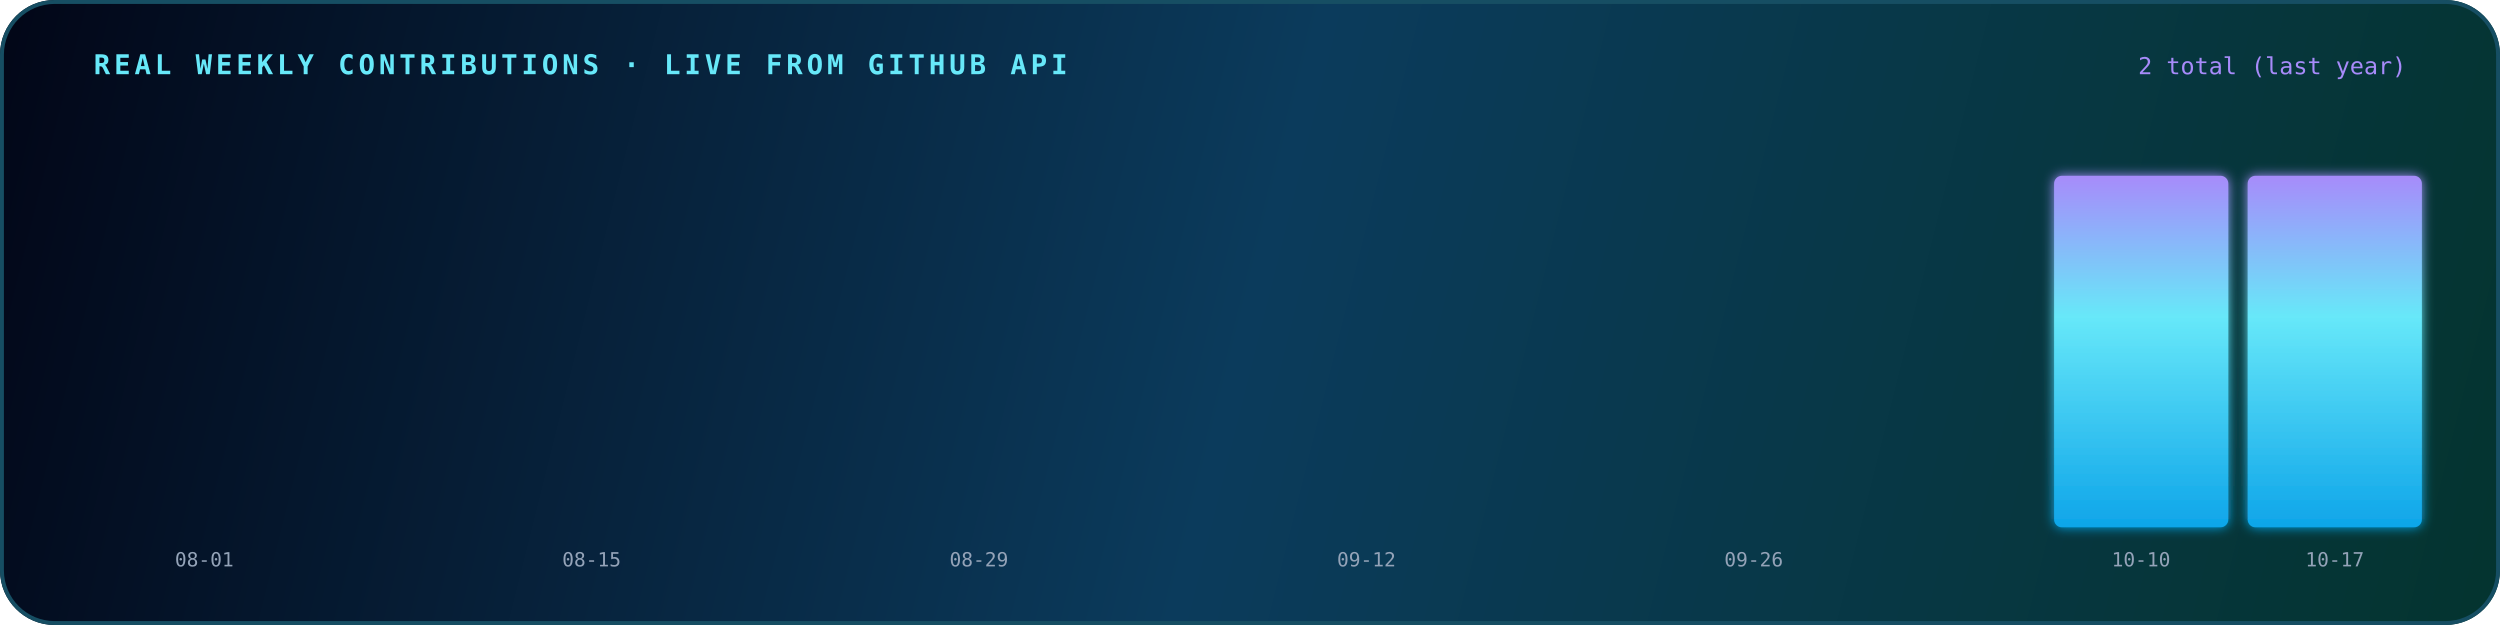
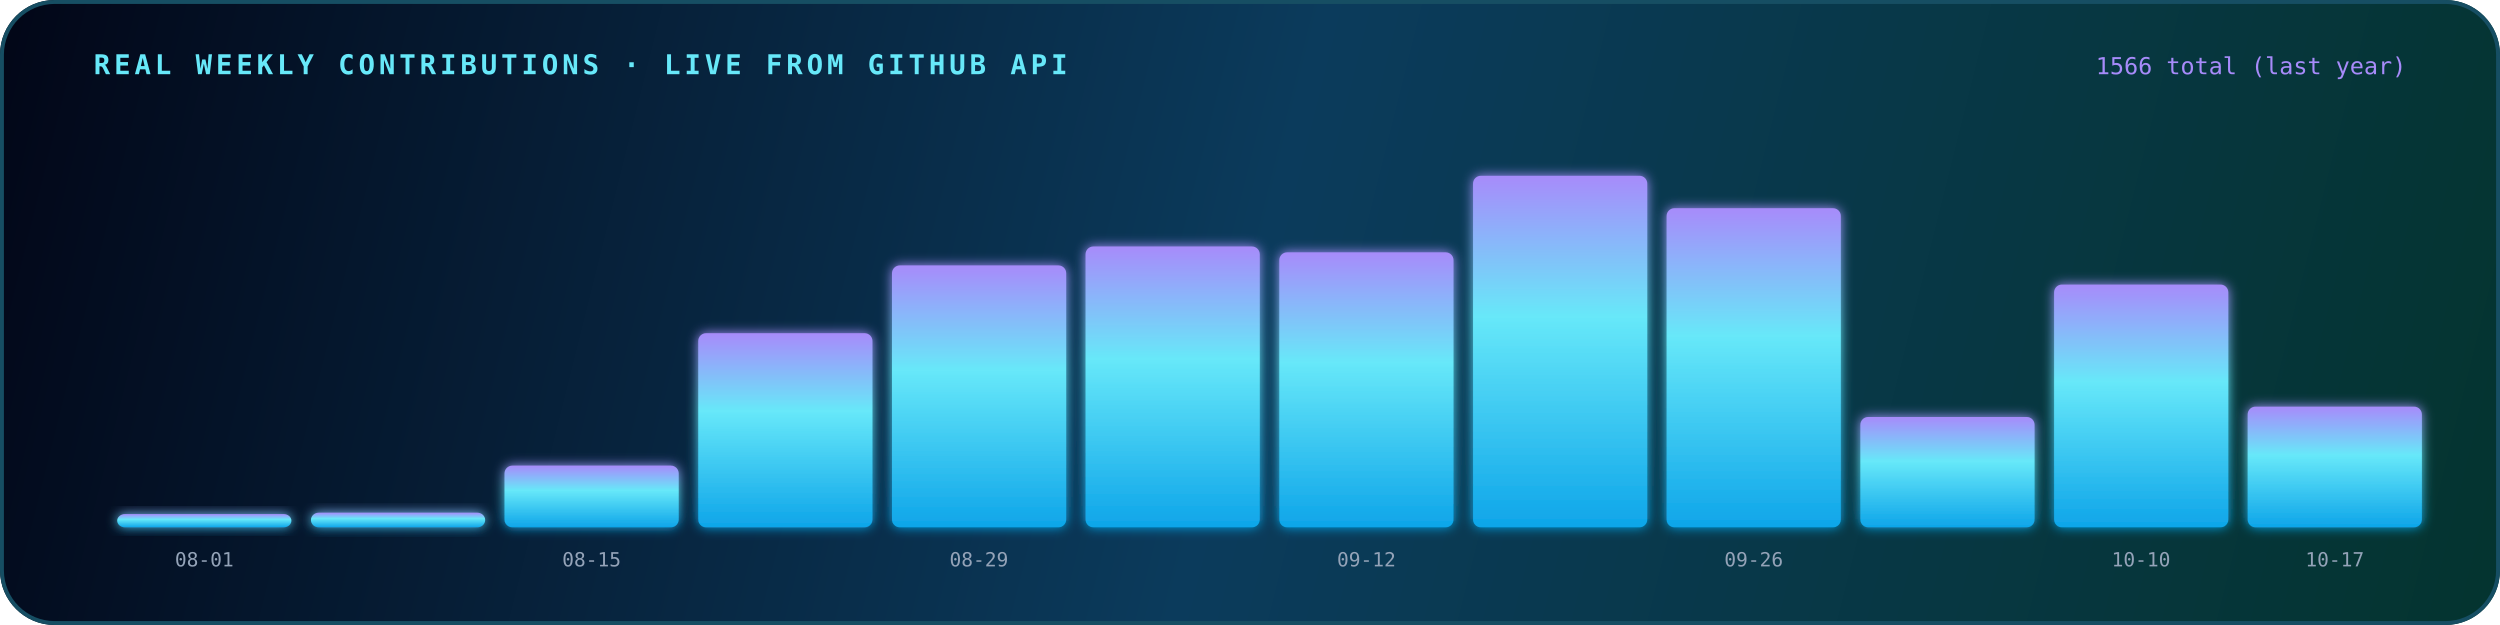
<svg xmlns="http://www.w3.org/2000/svg" width="1280" height="320" viewBox="0 0 1280 320" fill="none" role="img" aria-labelledby="rcTitle rcDesc">
  <defs>
    <linearGradient id="rcBg" x1="0" y1="0" x2="1280" y2="320" gradientUnits="userSpaceOnUse">
      <stop stop-color="#020617" />
      <stop offset=".5" stop-color="#0B3B5C" />
      <stop offset="1" stop-color="#04342F" />
    </linearGradient>
    <linearGradient id="barGradient" x1="0" y1="1" x2="0" y2="0">
      <stop offset="0" stop-color="#0EA5E9" />
      <stop offset=".6" stop-color="#67E8F9" />
      <stop offset="1" stop-color="#A78BFA" />
    </linearGradient>
    <filter id="barGlow" x="-60%" y="-60%" width="220%" height="220%">
      <feGaussianBlur stdDeviation="3" result="b" />
      <feMerge>
        <feMergeNode in="b" />
        <feMergeNode in="SourceGraphic" />
      </feMerge>
    </filter>
    <clipPath id="rcClip">
      <rect width="1280" height="320" rx="28" />
    </clipPath>
  </defs>
  <g clip-path="url(#rcClip)">
    <rect width="1280" height="320" fill="url(#rcBg)" />
  </g>
  <rect x="1" y="1" width="1278" height="318" rx="27" stroke="#164E63" stroke-width="2" />
  <text x="48" y="38" fill="#67E8F9" font-family="Consolas, monospace" font-size="14" font-weight="800" letter-spacing="2">REAL WEEKLY CONTRIBUTIONS · LIVE FROM GITHUB API</text>
-   <text x="1232" y="38" fill="#A78BFA" font-family="Consolas, monospace" font-size="12" text-anchor="end">2 total (last year)</text>
-   <rect x="60.0" y="270.0" width="89.2" height="0.0" rx="4" fill="url(#barGradient)" filter="url(#barGlow)">
-     <animate attributeName="height" from="0" to="0.0" dur="1s" fill="freeze" />
-     <animate attributeName="y" from="270.0" to="270.0" dur="1s" fill="freeze" />
+   <text x="1232" y="38" fill="#A78BFA" font-family="Consolas, monospace" font-size="12" text-anchor="end">1566 total (last year)</text>
+   <rect x="60.0" y="263.2" width="89.2" height="6.8" rx="4" fill="url(#barGradient)" filter="url(#barGlow)">
+     <animate attributeName="height" from="0" to="6.8" dur="1s" fill="freeze" />
+     <animate attributeName="y" from="270.0" to="263.2" dur="1s" fill="freeze" />
  </rect>
-   <rect x="159.2" y="270.0" width="89.2" height="0.0" rx="4" fill="url(#barGradient)" filter="url(#barGlow)">
-     <animate attributeName="height" from="0" to="0.0" dur="1s" fill="freeze" />
-     <animate attributeName="y" from="270.0" to="270.0" dur="1s" fill="freeze" />
+   <rect x="159.2" y="262.5" width="89.2" height="7.5" rx="4" fill="url(#barGradient)" filter="url(#barGlow)">
+     <animate attributeName="height" from="0" to="7.5" dur="1s" fill="freeze" />
+     <animate attributeName="y" from="270.0" to="262.5" dur="1s" fill="freeze" />
  </rect>
-   <rect x="258.3" y="270.0" width="89.2" height="0.0" rx="4" fill="url(#barGradient)" filter="url(#barGlow)">
-     <animate attributeName="height" from="0" to="0.0" dur="1s" fill="freeze" />
-     <animate attributeName="y" from="270.0" to="270.0" dur="1s" fill="freeze" />
+   <rect x="258.3" y="238.4" width="89.2" height="31.6" rx="4" fill="url(#barGradient)" filter="url(#barGlow)">
+     <animate attributeName="height" from="0" to="31.6" dur="1s" fill="freeze" />
+     <animate attributeName="y" from="270.0" to="238.4" dur="1s" fill="freeze" />
  </rect>
-   <rect x="357.5" y="270.0" width="89.2" height="0.0" rx="4" fill="url(#barGradient)" filter="url(#barGlow)">
-     <animate attributeName="height" from="0" to="0.0" dur="1s" fill="freeze" />
-     <animate attributeName="y" from="270.0" to="270.0" dur="1s" fill="freeze" />
+   <rect x="357.5" y="170.6" width="89.2" height="99.4" rx="4" fill="url(#barGradient)" filter="url(#barGlow)">
+     <animate attributeName="height" from="0" to="99.4" dur="1s" fill="freeze" />
+     <animate attributeName="y" from="270.0" to="170.6" dur="1s" fill="freeze" />
  </rect>
-   <rect x="456.7" y="270.0" width="89.2" height="0.0" rx="4" fill="url(#barGradient)" filter="url(#barGlow)">
-     <animate attributeName="height" from="0" to="0.0" dur="1s" fill="freeze" />
-     <animate attributeName="y" from="270.0" to="270.0" dur="1s" fill="freeze" />
+   <rect x="456.7" y="135.9" width="89.2" height="134.1" rx="4" fill="url(#barGradient)" filter="url(#barGlow)">
+     <animate attributeName="height" from="0" to="134.1" dur="1s" fill="freeze" />
+     <animate attributeName="y" from="270.0" to="135.9" dur="1s" fill="freeze" />
  </rect>
-   <rect x="555.8" y="270.0" width="89.2" height="0.0" rx="4" fill="url(#barGradient)" filter="url(#barGlow)">
-     <animate attributeName="height" from="0" to="0.0" dur="1s" fill="freeze" />
-     <animate attributeName="y" from="270.0" to="270.0" dur="1s" fill="freeze" />
+   <rect x="555.8" y="126.2" width="89.2" height="143.8" rx="4" fill="url(#barGradient)" filter="url(#barGlow)">
+     <animate attributeName="height" from="0" to="143.8" dur="1s" fill="freeze" />
+     <animate attributeName="y" from="270.0" to="126.2" dur="1s" fill="freeze" />
  </rect>
-   <rect x="655.0" y="270.0" width="89.2" height="0.0" rx="4" fill="url(#barGradient)" filter="url(#barGlow)">
-     <animate attributeName="height" from="0" to="0.0" dur="1s" fill="freeze" />
-     <animate attributeName="y" from="270.0" to="270.0" dur="1s" fill="freeze" />
+   <rect x="655.0" y="129.2" width="89.2" height="140.8" rx="4" fill="url(#barGradient)" filter="url(#barGlow)">
+     <animate attributeName="height" from="0" to="140.8" dur="1s" fill="freeze" />
+     <animate attributeName="y" from="270.0" to="129.2" dur="1s" fill="freeze" />
  </rect>
-   <rect x="754.2" y="270.0" width="89.2" height="0.0" rx="4" fill="url(#barGradient)" filter="url(#barGlow)">
-     <animate attributeName="height" from="0" to="0.0" dur="1s" fill="freeze" />
-     <animate attributeName="y" from="270.0" to="270.0" dur="1s" fill="freeze" />
-   </rect>
-   <rect x="853.3" y="270.0" width="89.2" height="0.0" rx="4" fill="url(#barGradient)" filter="url(#barGlow)">
-     <animate attributeName="height" from="0" to="0.0" dur="1s" fill="freeze" />
-     <animate attributeName="y" from="270.0" to="270.0" dur="1s" fill="freeze" />
-   </rect>
-   <rect x="952.5" y="270.0" width="89.2" height="0.0" rx="4" fill="url(#barGradient)" filter="url(#barGlow)">
-     <animate attributeName="height" from="0" to="0.0" dur="1s" fill="freeze" />
-     <animate attributeName="y" from="270.0" to="270.0" dur="1s" fill="freeze" />
-   </rect>
-   <rect x="1051.7" y="90.0" width="89.2" height="180.0" rx="4" fill="url(#barGradient)" filter="url(#barGlow)">
+   <rect x="754.2" y="90.0" width="89.2" height="180.0" rx="4" fill="url(#barGradient)" filter="url(#barGlow)">
    <animate attributeName="height" from="0" to="180.0" dur="1s" fill="freeze" />
    <animate attributeName="y" from="270.0" to="90.0" dur="1s" fill="freeze" />
  </rect>
-   <rect x="1150.8" y="90.0" width="89.2" height="180.0" rx="4" fill="url(#barGradient)" filter="url(#barGlow)">
-     <animate attributeName="height" from="0" to="180.0" dur="1s" fill="freeze" />
-     <animate attributeName="y" from="270.0" to="90.0" dur="1s" fill="freeze" />
+   <rect x="853.3" y="106.6" width="89.2" height="163.4" rx="4" fill="url(#barGradient)" filter="url(#barGlow)">
+     <animate attributeName="height" from="0" to="163.4" dur="1s" fill="freeze" />
+     <animate attributeName="y" from="270.0" to="106.6" dur="1s" fill="freeze" />
+   </rect>
+   <rect x="952.5" y="213.5" width="89.2" height="56.5" rx="4" fill="url(#barGradient)" filter="url(#barGlow)">
+     <animate attributeName="height" from="0" to="56.5" dur="1s" fill="freeze" />
+     <animate attributeName="y" from="270.0" to="213.5" dur="1s" fill="freeze" />
+   </rect>
+   <rect x="1051.7" y="145.7" width="89.2" height="124.3" rx="4" fill="url(#barGradient)" filter="url(#barGlow)">
+     <animate attributeName="height" from="0" to="124.3" dur="1s" fill="freeze" />
+     <animate attributeName="y" from="270.0" to="145.7" dur="1s" fill="freeze" />
+   </rect>
+   <rect x="1150.8" y="208.2" width="89.2" height="61.8" rx="4" fill="url(#barGradient)" filter="url(#barGlow)">
+     <animate attributeName="height" from="0" to="61.8" dur="1s" fill="freeze" />
+     <animate attributeName="y" from="270.0" to="208.2" dur="1s" fill="freeze" />
  </rect>
  <text x="104.6" y="290" fill="#94A3B8" font-family="Consolas, monospace" font-size="10" text-anchor="middle">08-01</text>
  <text x="302.9" y="290" fill="#94A3B8" font-family="Consolas, monospace" font-size="10" text-anchor="middle">08-15</text>
  <text x="501.2" y="290" fill="#94A3B8" font-family="Consolas, monospace" font-size="10" text-anchor="middle">08-29</text>
  <text x="699.6" y="290" fill="#94A3B8" font-family="Consolas, monospace" font-size="10" text-anchor="middle">09-12</text>
  <text x="897.9" y="290" fill="#94A3B8" font-family="Consolas, monospace" font-size="10" text-anchor="middle">09-26</text>
  <text x="1096.2" y="290" fill="#94A3B8" font-family="Consolas, monospace" font-size="10" text-anchor="middle">10-10</text>
  <text x="1195.4" y="290" fill="#94A3B8" font-family="Consolas, monospace" font-size="10" text-anchor="middle">10-17</text>
</svg>
